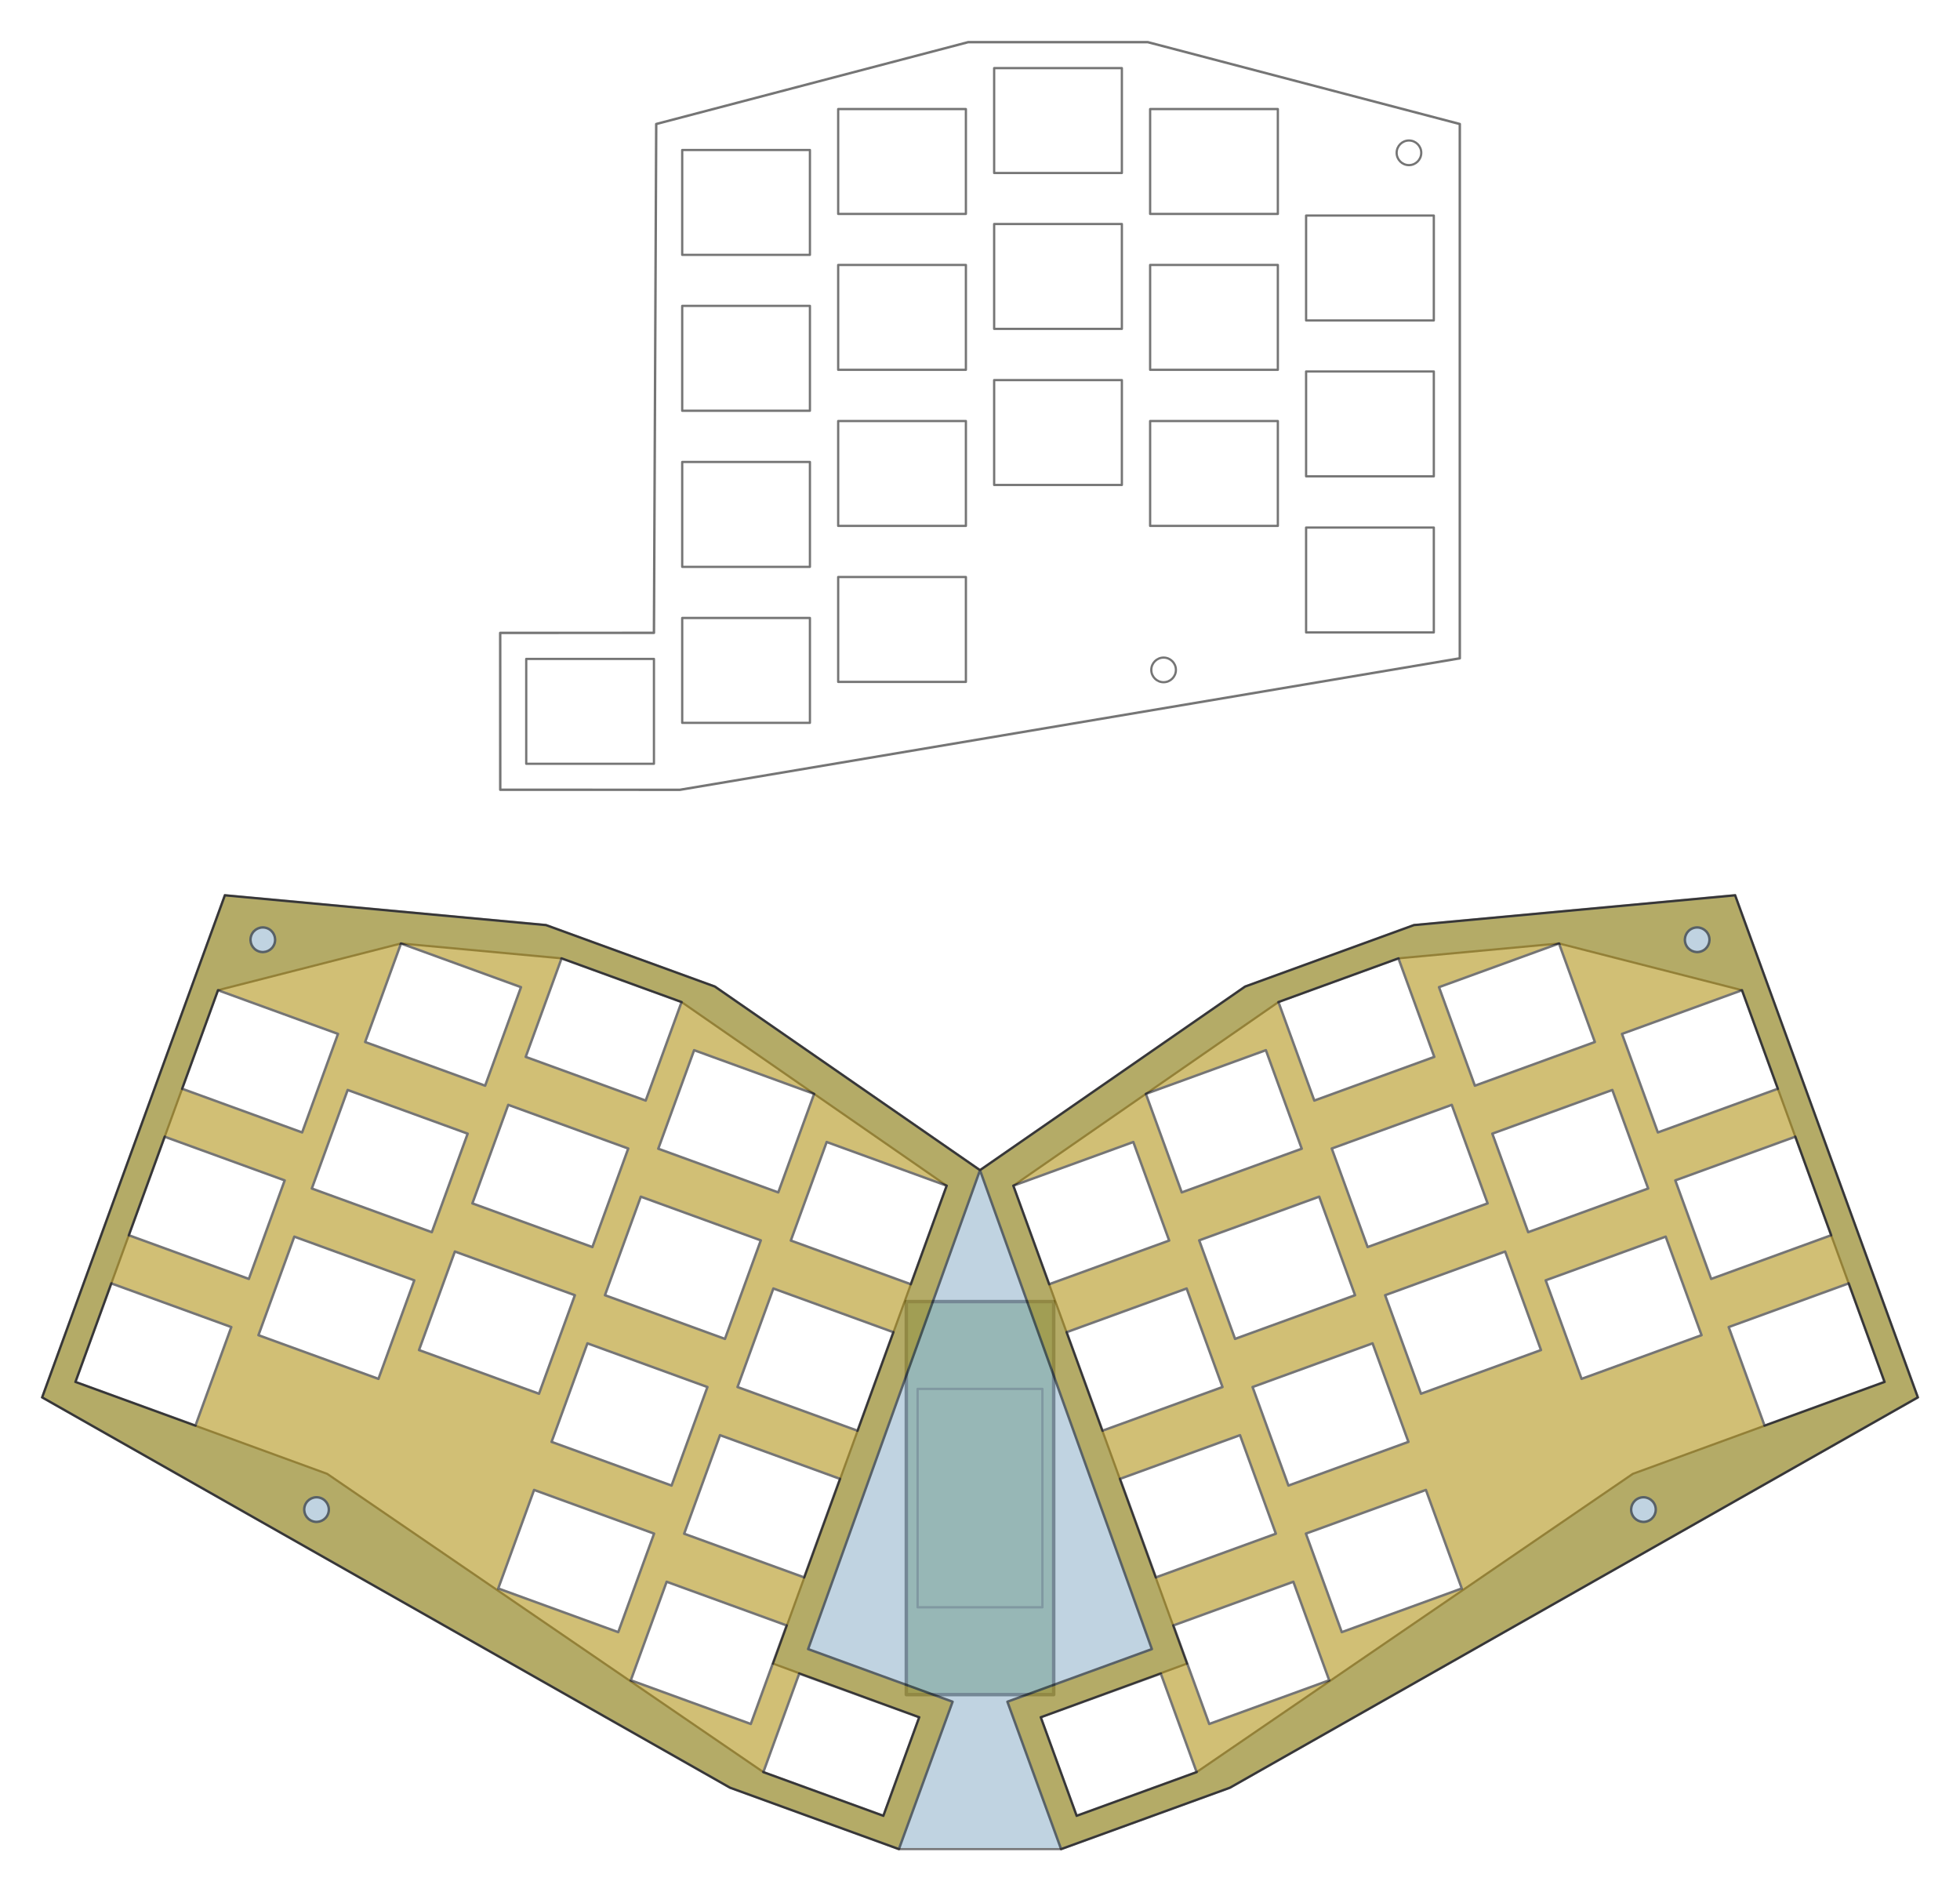
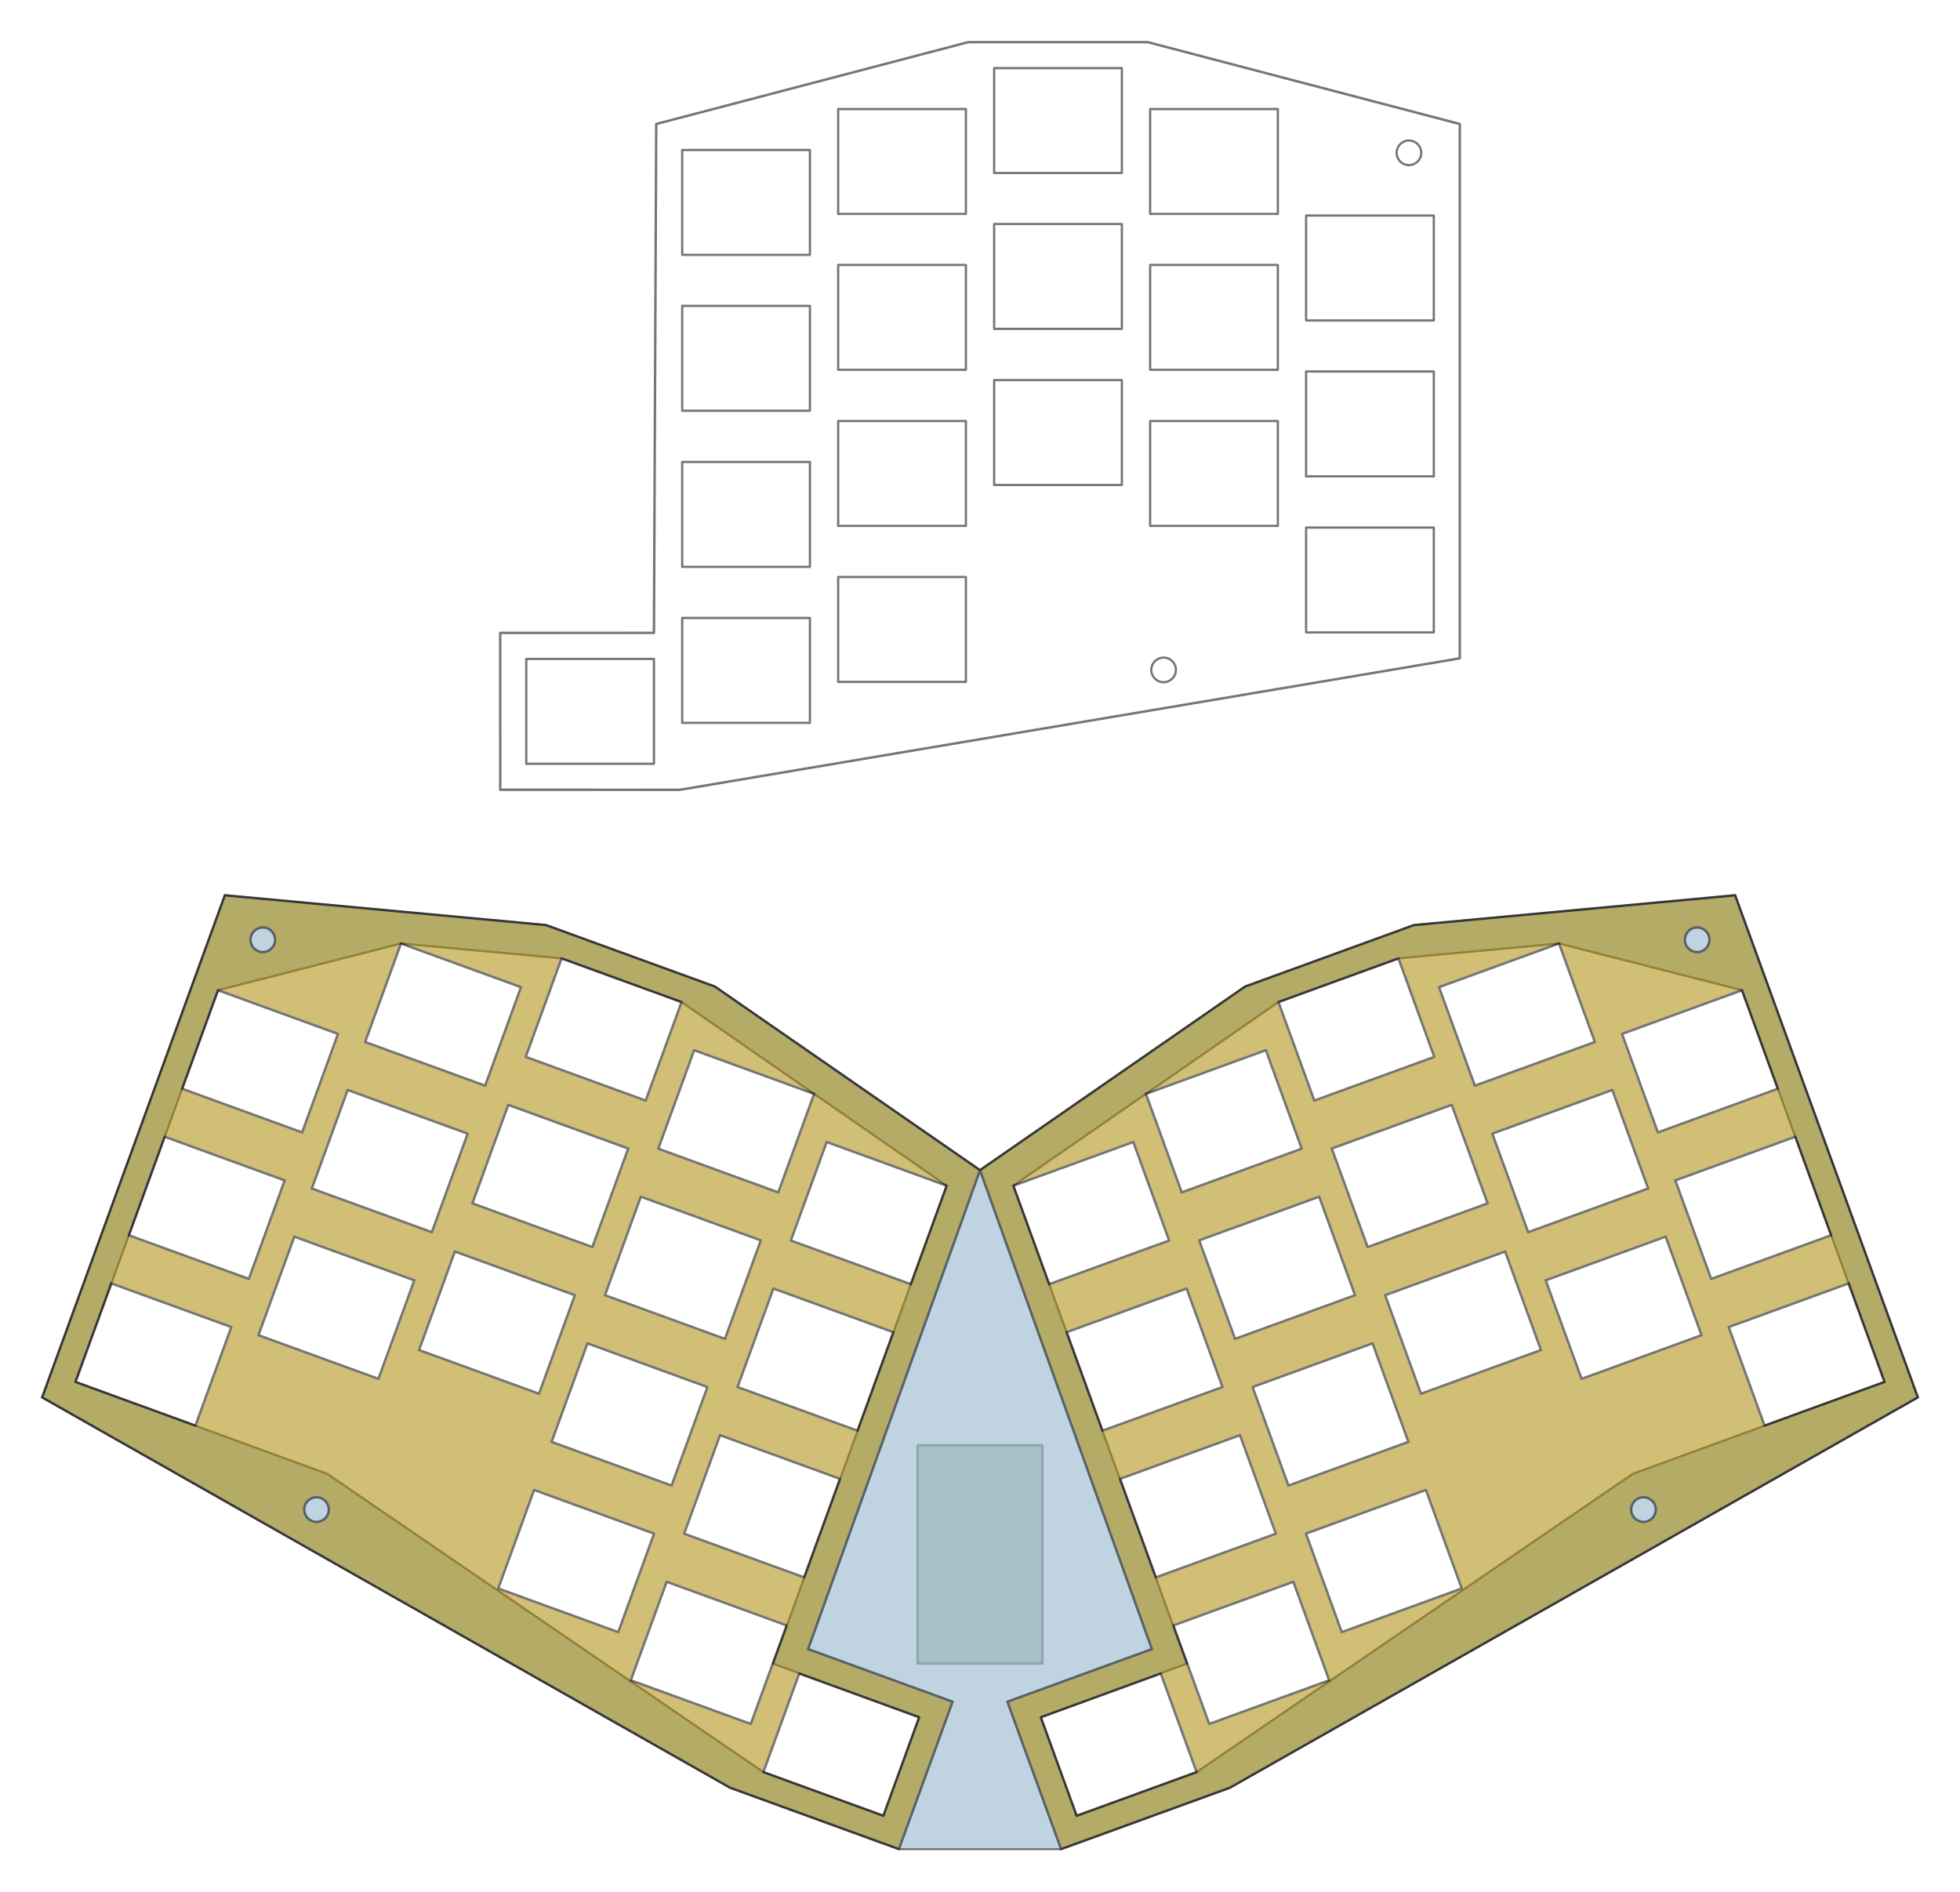
- <svg xmlns="http://www.w3.org/2000/svg" width="239.387mm" height="230.967mm" viewBox="0 0 239.387 230.967" version="1.1" id="svg2944">
+ <svg xmlns="http://www.w3.org/2000/svg" id="svg2944" version="1.1" viewBox="0 0 239.387 230.967" height="230.967mm" width="239.387mm">
  <defs id="defs2938" />
-   <g style="display:inline;opacity:0.644;" id="layer2">
-     <rect y="158.951" x="110.694" height="48" width="18" id="rect1250" style="fill:#74a16f;fill-opacity:1;stroke:#000000;stroke-width:0.421;stroke-linejoin:round;stroke-opacity:1;stop-color:#000000" />
-     <rect style="opacity:0.644;fill:#74a16f;fill-opacity:1;stroke:#000000;stroke-width:0.289;stroke-linejoin:round;stroke-opacity:1;stop-color:#000000" id="rect1250-2" width="15.24" height="26.67" x="112.074" y="169.616" />
+   <g style="display:none;opacity:0.644" id="g2153">
+     <rect y="158.951" x="110.694" height="48" width="18" id="rect2149" style="fill:#74a16f;fill-opacity:1;stroke:#000000;stroke-width:0.421;stroke-linejoin:round;stroke-opacity:1;stop-color:#000000" />
  </g>
-   <g id="layer3" style="display:inline;opacity:0.538">
-     <path transform="scale(0.2645833)" d="m 103.811,413.236 -84.348,231.746 317.541,180.158 77.941,28.344 h 74.879 L 567.766,825.141 885.309,644.982 800.959,413.236 652.715,426.992 574.771,455.361 452.385,540.107 330,455.361 252.057,426.992 Z m 81.291,22.236 74.121,6.867 55.402,20.164 61.193,42.385 61.195,42.383 -80.158,220.59 67.477,24.766 -16.557,45.488 L 352.375,817.949 151.035,680.277 34.822,637.85 100.629,457.045 Z m 534.566,0 84.473,21.572 65.809,180.805 -116.215,42.428 -201.338,137.672 -55.402,20.166 -16.557,-45.488 67.479,-24.766 -80.158,-220.59 61.193,-42.383 61.195,-42.385 55.4,-20.164 z" style="opacity:1;fill:#89aec8;fill-opacity:1;stroke:#010004;stroke-width:1px;stroke-linecap:butt;stroke-linejoin:miter;stroke-opacity:1;stop-opacity:1" id="path3627" />
+   <g id="layer2" style="display:inline;opacity:0.644">
+     <rect y="176.495" x="112.074" height="26.67" width="15.24" id="rect1250-2" style="opacity:0.644;fill:#74a16f;fill-opacity:1;stroke:#000000;stroke-width:0.289;stroke-linejoin:round;stroke-opacity:1;stop-color:#000000" />
  </g>
-   <g id="layer1" transform="translate(2.249172,-5.700928)" style="display:inline;opacity:0.542">
-     <g id="g1017" transform="translate(61.8848,23.88)">
-       <g transform="translate(0,4.999696)" id="g2653">
-         <rect style="fill:none;stroke:#000000;stroke-width:0.276;stroke-linejoin:round;stroke-miterlimit:4;stroke-dasharray:none;stroke-opacity:1" id="rect1798-3-1-5" width="15.599" height="12.808" x="0.138" y="57.288" />
+   <g style="display:inline;opacity:0.538" id="layer3">
+     <path id="path3627" style="opacity:1;fill:#89aec8;fill-opacity:1;stroke:#010004;stroke-width:1px;stroke-linecap:butt;stroke-linejoin:miter;stroke-opacity:1;stop-opacity:1" d="m 103.811,413.236 -84.348,231.746 317.541,180.158 77.941,28.344 h 74.879 L 567.766,825.141 885.309,644.982 800.959,413.236 652.715,426.992 574.771,455.361 452.385,540.107 330,455.361 252.057,426.992 Z m 81.291,22.236 74.121,6.867 55.402,20.164 61.193,42.385 61.195,42.383 -80.158,220.59 67.477,24.766 -16.557,45.488 L 352.375,817.949 151.035,680.277 34.822,637.85 100.629,457.045 Z m 534.566,0 84.473,21.572 65.809,180.805 -116.215,42.428 -201.338,137.672 -55.402,20.166 -16.557,-45.488 67.479,-24.766 -80.158,-220.59 61.193,-42.383 61.195,-42.385 55.4,-20.164 z" transform="scale(0.2645833)" />
+   </g>
+   <g style="display:inline;opacity:0.542" transform="translate(2.249172,-5.700928)" id="layer1">
+     <g transform="translate(61.8848,23.88)" id="g1017">
+       <g id="g2653" transform="translate(0,4.999696)">
+         <rect y="57.288" x="0.138" height="12.808" width="15.599" id="rect1798-3-1-5" style="fill:none;stroke:#000000;stroke-width:0.276;stroke-linejoin:round;stroke-miterlimit:4;stroke-dasharray:none;stroke-opacity:1" />
      </g>
-       <g id="g2653-4" transform="translate(19.05)">
-         <rect style="fill:none;stroke:#000000;stroke-width:0.276;stroke-linejoin:round;stroke-miterlimit:4;stroke-dasharray:none;stroke-opacity:1" id="rect1798-0" width="15.599" height="12.808" x="0.138" y="0.138" />
-         <rect y="19.176" x="0.138" height="12.808" width="15.599" id="rect1798-3-6" style="fill:none;stroke:#000000;stroke-width:0.276;stroke-linejoin:round;stroke-miterlimit:4;stroke-dasharray:none;stroke-opacity:1" />
-         <rect style="fill:none;stroke:#000000;stroke-width:0.276;stroke-linejoin:round;stroke-miterlimit:4;stroke-dasharray:none;stroke-opacity:1" id="rect1798-3-1-53" width="15.599" height="12.808" x="0.138" y="38.238" />
-         <rect y="57.288" x="0.138" height="12.808" width="15.599" id="rect1798-3-1-5-8" style="fill:none;stroke:#000000;stroke-width:0.276;stroke-linejoin:round;stroke-miterlimit:4;stroke-dasharray:none;stroke-opacity:1" />
+       <g transform="translate(19.05)" id="g2653-4">
+         <rect y="0.138" x="0.138" height="12.808" width="15.599" id="rect1798-0" style="fill:none;stroke:#000000;stroke-width:0.276;stroke-linejoin:round;stroke-miterlimit:4;stroke-dasharray:none;stroke-opacity:1" />
+         <rect style="fill:none;stroke:#000000;stroke-width:0.276;stroke-linejoin:round;stroke-miterlimit:4;stroke-dasharray:none;stroke-opacity:1" id="rect1798-3-6" width="15.599" height="12.808" x="0.138" y="19.176" />
+         <rect y="38.238" x="0.138" height="12.808" width="15.599" id="rect1798-3-1-53" style="fill:none;stroke:#000000;stroke-width:0.276;stroke-linejoin:round;stroke-miterlimit:4;stroke-dasharray:none;stroke-opacity:1" />
+         <rect style="fill:none;stroke:#000000;stroke-width:0.276;stroke-linejoin:round;stroke-miterlimit:4;stroke-dasharray:none;stroke-opacity:1" id="rect1798-3-1-5-8" width="15.599" height="12.808" x="0.138" y="57.288" />
      </g>
-       <g id="g2653-49" transform="translate(38.1,-5)">
-         <rect style="fill:none;stroke:#000000;stroke-width:0.276;stroke-linejoin:round;stroke-miterlimit:4;stroke-dasharray:none;stroke-opacity:1" id="rect1798-1" width="15.599" height="12.808" x="0.138" y="0.138" />
-         <rect y="19.176" x="0.138" height="12.808" width="15.599" id="rect1798-3-5" style="fill:none;stroke:#000000;stroke-width:0.276;stroke-linejoin:round;stroke-miterlimit:4;stroke-dasharray:none;stroke-opacity:1" />
-         <rect style="fill:none;stroke:#000000;stroke-width:0.276;stroke-linejoin:round;stroke-miterlimit:4;stroke-dasharray:none;stroke-opacity:1" id="rect1798-3-1-9" width="15.599" height="12.808" x="0.138" y="38.238" />
-         <rect y="57.288" x="0.138" height="12.808" width="15.599" id="rect1798-3-1-5-83" style="fill:none;stroke:#000000;stroke-width:0.276;stroke-linejoin:round;stroke-miterlimit:4;stroke-dasharray:none;stroke-opacity:1" />
+       <g transform="translate(38.1,-5)" id="g2653-49">
+         <rect y="0.138" x="0.138" height="12.808" width="15.599" id="rect1798-1" style="fill:none;stroke:#000000;stroke-width:0.276;stroke-linejoin:round;stroke-miterlimit:4;stroke-dasharray:none;stroke-opacity:1" />
+         <rect style="fill:none;stroke:#000000;stroke-width:0.276;stroke-linejoin:round;stroke-miterlimit:4;stroke-dasharray:none;stroke-opacity:1" id="rect1798-3-5" width="15.599" height="12.808" x="0.138" y="19.176" />
+         <rect y="38.238" x="0.138" height="12.808" width="15.599" id="rect1798-3-1-9" style="fill:none;stroke:#000000;stroke-width:0.276;stroke-linejoin:round;stroke-miterlimit:4;stroke-dasharray:none;stroke-opacity:1" />
+         <rect style="fill:none;stroke:#000000;stroke-width:0.276;stroke-linejoin:round;stroke-miterlimit:4;stroke-dasharray:none;stroke-opacity:1" id="rect1798-3-1-5-83" width="15.599" height="12.808" x="0.138" y="57.288" />
      </g>
-       <g id="g2653-1" transform="translate(57.15,-10)">
-         <rect style="fill:none;stroke:#000000;stroke-width:0.276;stroke-linejoin:round;stroke-miterlimit:4;stroke-dasharray:none;stroke-opacity:1" id="rect1798-9" width="15.599" height="12.808" x="0.138" y="0.138" />
-         <rect y="19.176" x="0.138" height="12.808" width="15.599" id="rect1798-3-67" style="fill:none;stroke:#000000;stroke-width:0.276;stroke-linejoin:round;stroke-miterlimit:4;stroke-dasharray:none;stroke-opacity:1" />
-         <rect style="fill:none;stroke:#000000;stroke-width:0.276;stroke-linejoin:round;stroke-miterlimit:4;stroke-dasharray:none;stroke-opacity:1" id="rect1798-3-1-8" width="15.599" height="12.808" x="0.138" y="38.238" />
+       <g transform="translate(57.15,-10)" id="g2653-1">
+         <rect y="0.138" x="0.138" height="12.808" width="15.599" id="rect1798-9" style="fill:none;stroke:#000000;stroke-width:0.276;stroke-linejoin:round;stroke-miterlimit:4;stroke-dasharray:none;stroke-opacity:1" />
+         <rect style="fill:none;stroke:#000000;stroke-width:0.276;stroke-linejoin:round;stroke-miterlimit:4;stroke-dasharray:none;stroke-opacity:1" id="rect1798-3-67" width="15.599" height="12.808" x="0.138" y="19.176" />
+         <rect y="38.238" x="0.138" height="12.808" width="15.599" id="rect1798-3-1-8" style="fill:none;stroke:#000000;stroke-width:0.276;stroke-linejoin:round;stroke-miterlimit:4;stroke-dasharray:none;stroke-opacity:1" />
      </g>
-       <g id="g2653-5" transform="translate(76.2,-5)">
-         <rect style="fill:none;stroke:#000000;stroke-width:0.276;stroke-linejoin:round;stroke-miterlimit:4;stroke-dasharray:none;stroke-opacity:1" id="rect1798-5" width="15.599" height="12.808" x="0.138" y="0.138" />
-         <rect y="19.176" x="0.138" height="12.808" width="15.599" id="rect1798-3-61" style="fill:none;stroke:#000000;stroke-width:0.276;stroke-linejoin:round;stroke-miterlimit:4;stroke-dasharray:none;stroke-opacity:1" />
-         <rect style="fill:none;stroke:#000000;stroke-width:0.276;stroke-linejoin:round;stroke-miterlimit:4;stroke-dasharray:none;stroke-opacity:1" id="rect1798-3-1-59" width="15.599" height="12.808" x="0.138" y="38.238" />
+       <g transform="translate(76.2,-5)" id="g2653-5">
+         <rect y="0.138" x="0.138" height="12.808" width="15.599" id="rect1798-5" style="fill:none;stroke:#000000;stroke-width:0.276;stroke-linejoin:round;stroke-miterlimit:4;stroke-dasharray:none;stroke-opacity:1" />
+         <rect style="fill:none;stroke:#000000;stroke-width:0.276;stroke-linejoin:round;stroke-miterlimit:4;stroke-dasharray:none;stroke-opacity:1" id="rect1798-3-61" width="15.599" height="12.808" x="0.138" y="19.176" />
+         <rect y="38.238" x="0.138" height="12.808" width="15.599" id="rect1798-3-1-59" style="fill:none;stroke:#000000;stroke-width:0.276;stroke-linejoin:round;stroke-miterlimit:4;stroke-dasharray:none;stroke-opacity:1" />
      </g>
-       <g id="g2653-9" transform="translate(95.25,8.007829)">
-         <rect style="fill:none;stroke:#000000;stroke-width:0.276;stroke-linejoin:round;stroke-miterlimit:4;stroke-dasharray:none;stroke-opacity:1" id="rect1798-51" width="15.599" height="12.808" x="0.138" y="0.138" />
-         <rect y="19.176" x="0.138" height="12.808" width="15.599" id="rect1798-3-7" style="fill:none;stroke:#000000;stroke-width:0.276;stroke-linejoin:round;stroke-miterlimit:4;stroke-dasharray:none;stroke-opacity:1" />
-         <rect style="fill:none;stroke:#000000;stroke-width:0.276;stroke-linejoin:round;stroke-miterlimit:4;stroke-dasharray:none;stroke-opacity:1" id="rect1798-3-1-4" width="15.599" height="12.808" x="0.138" y="38.238" />
+       <g transform="translate(95.25,8.007829)" id="g2653-9">
+         <rect y="0.138" x="0.138" height="12.808" width="15.599" id="rect1798-51" style="fill:none;stroke:#000000;stroke-width:0.276;stroke-linejoin:round;stroke-miterlimit:4;stroke-dasharray:none;stroke-opacity:1" />
+         <rect style="fill:none;stroke:#000000;stroke-width:0.276;stroke-linejoin:round;stroke-miterlimit:4;stroke-dasharray:none;stroke-opacity:1" id="rect1798-3-7" width="15.599" height="12.808" x="0.138" y="19.176" />
+         <rect y="38.238" x="0.138" height="12.808" width="15.599" id="rect1798-3-1-4" style="fill:none;stroke:#000000;stroke-width:0.276;stroke-linejoin:round;stroke-miterlimit:4;stroke-dasharray:none;stroke-opacity:1" />
      </g>
-       <ellipse style="font-variation-settings:normal;opacity:1;vector-effect:none;fill:none;fill-opacity:1;stroke:#000000;stroke-width:0.271;stroke-linecap:butt;stroke-linejoin:round;stroke-miterlimit:4;stroke-dasharray:none;stroke-dashoffset:0;stroke-opacity:1;stop-color:#000000;stop-opacity:1" id="path1222" cx="77.984" cy="63.631" rx="1.503" ry="1.504" />
-       <ellipse ry="1.504" rx="1.503" cy="0.483" cx="107.95" id="path1222-5" style="font-variation-settings:normal;opacity:1;vector-effect:none;fill:none;fill-opacity:1;stroke:#000000;stroke-width:0.271;stroke-linecap:butt;stroke-linejoin:round;stroke-miterlimit:4;stroke-dasharray:none;stroke-dashoffset:0;stroke-opacity:1;stop-color:#000000;stop-opacity:1" />
-       <path transform="matrix(0.2645833,0,0,0.2645833,-20.64036,-19.10017)" d="M 282.527,22.943 138.537,60.721 137.489,295.584 l -70.971,0.014 0.02,72.406 82.936,0.023 360.01,-60.687 V 60.721 L 365.473,22.943 Z" style="font-variation-settings:normal;opacity:1;vector-effect:none;fill:none;fill-opacity:1;stroke:#000000;stroke-width:1.129;stroke-linecap:butt;stroke-linejoin:round;stroke-miterlimit:4;stroke-dasharray:none;stroke-dashoffset:0;stroke-opacity:1;stop-color:#000000;stop-opacity:1" id="rect1309" />
+       <ellipse ry="1.504" rx="1.503" cy="63.631" cx="77.984" id="path1222" style="font-variation-settings:normal;opacity:1;vector-effect:none;fill:none;fill-opacity:1;stroke:#000000;stroke-width:0.271;stroke-linecap:butt;stroke-linejoin:round;stroke-miterlimit:4;stroke-dasharray:none;stroke-dashoffset:0;stroke-opacity:1;stop-color:#000000;stop-opacity:1" />
+       <ellipse style="font-variation-settings:normal;opacity:1;vector-effect:none;fill:none;fill-opacity:1;stroke:#000000;stroke-width:0.271;stroke-linecap:butt;stroke-linejoin:round;stroke-miterlimit:4;stroke-dasharray:none;stroke-dashoffset:0;stroke-opacity:1;stop-color:#000000;stop-opacity:1" id="path1222-5" cx="107.95" cy="0.483" rx="1.503" ry="1.504" />
+       <path id="rect1309" style="font-variation-settings:normal;opacity:1;vector-effect:none;fill:none;fill-opacity:1;stroke:#000000;stroke-width:1.129;stroke-linecap:butt;stroke-linejoin:round;stroke-miterlimit:4;stroke-dasharray:none;stroke-dashoffset:0;stroke-opacity:1;stop-color:#000000;stop-opacity:1" d="M 282.527,22.943 138.537,60.721 137.489,295.584 l -70.971,0.014 0.02,72.406 82.936,0.023 360.01,-60.687 V 60.721 L 365.473,22.943 Z" transform="matrix(0.2645833,0,0,0.2645833,-20.64036,-19.10017)" />
    </g>
-     <g style="opacity:1;stop-opacity:1" transform="rotate(-20,496.7223,-214.8347)" id="use3567">
-       <g id="g1079" transform="translate(0,4.999696)" />
-       <g transform="translate(19.05)" id="g1089" />
-       <g transform="translate(38.1,-5)" id="g1099" />
-       <g transform="translate(57.15,-10)" id="g1107" />
-       <g transform="translate(76.2,-5)" id="g1115" />
-       <g transform="translate(95.25,8.007829)" id="g1123" />
+     <g id="use3567" transform="rotate(-20,496.7223,-214.8347)" style="opacity:1;stop-opacity:1">
+       <g transform="translate(0,4.999696)" id="g1079" />
+       <g id="g1089" transform="translate(19.05)" />
+       <g id="g1099" transform="translate(38.1,-5)" />
+       <g id="g1107" transform="translate(57.15,-10)" />
+       <g id="g1115" transform="translate(76.2,-5)" />
+       <g id="g1123" transform="translate(95.25,8.007829)" />
    </g>
-     <path id="path1185" style="font-variation-settings:normal;opacity:1;vector-effect:none;fill:#aa8800;fill-opacity:1;stroke:#000000;stroke-width:0.299;stroke-linecap:butt;stroke-linejoin:round;stroke-miterlimit:4;stroke-dasharray:none;stroke-dashoffset:0;stroke-opacity:1;stop-color:#000000;stop-opacity:1" d="m 85.063,126.182 32.381,22.423 -20.993,58.488 17.644,6.426 -6.557,18 -20.622,-7.499 -84.016,-47.667 22.317,-61.316 39.223,3.639 z m -56.625,-6.23 a 1.503,1.504 20 0 0 0.898,1.927 1.503,1.504 20 0 0 1.927,-0.899 1.503,1.504 20 0 0 -0.898,-1.927 1.503,1.504 20 0 0 -1.927,0.899 m 6.561,69.589 a 1.503,1.504 20 0 0 0.898,1.927 1.503,1.504 20 0 0 1.927,-0.899 1.503,1.504 20 0 0 -0.898,-1.927 1.503,1.504 20 0 0 -1.927,0.899 m -8.996,-21.776 -14.658,-5.335 -4.38,12.035 14.658,5.335 z m 6.519,-17.912 -14.658,-5.335 -4.38,12.035 14.658,5.335 z m 6.512,-17.89 -14.658,-5.335 -4.38,12.035 14.658,5.335 z m 9.319,30.094 -14.658,-5.335 -4.38,12.035 14.658,5.335 z m 6.519,-17.912 -14.658,-5.335 -4.38,12.035 14.658,5.335 z m 6.512,-17.89 -14.658,-5.335 -4.38,12.035 14.658,5.335 z m 6.58,37.619 -14.658,-5.335 -4.38,12.035 14.658,5.335 z m 6.519,-17.912 -14.658,-5.335 -4.38,12.035 14.658,5.335 z m 6.512,-17.89 -14.658,-5.335 -4.38,12.035 14.658,5.335 z m -3.355,64.917 -14.658,-5.335 -4.38,12.035 14.658,5.335 z m 6.515,-17.901 -14.658,-5.335 -4.38,12.035 14.658,5.335 z m 6.519,-17.912 -14.658,-5.335 -4.38,12.035 14.658,5.335 z m 6.512,-17.89 -14.658,-5.335 -4.38,12.035 14.658,5.335 z m -3.355,64.917 -14.658,-5.335 -4.38,12.035 14.658,5.335 z m 6.515,-17.901 -14.658,-5.335 -4.38,12.035 14.658,5.335 z m 6.519,-17.912 -14.658,-5.335 -4.38,12.035 14.658,5.335 z m 6.511,-17.89 -14.658,-5.335 -4.38,12.035 14.658,5.335 z m -3.355,64.917 -14.658,-5.335 -4.38,12.035 14.658,5.335 z m 39.804,-89.235 -32.381,22.423 20.993,58.488 -17.644,6.426 6.557,18 20.622,-7.499 84.016,-47.667 -22.317,-61.316 -39.223,3.639 z m 56.625,-6.23 a 1.504,1.503 70 0 1 -0.898,1.927 1.504,1.503 70 0 1 -1.927,-0.899 1.504,1.503 70 0 1 0.898,-1.927 1.504,1.503 70 0 1 1.927,0.899 m -6.561,69.589 a 1.504,1.503 70 0 1 -0.898,1.927 1.504,1.503 70 0 1 -1.927,-0.899 1.504,1.503 70 0 1 0.898,-1.927 1.504,1.503 70 0 1 1.927,0.899 m 8.996,-21.776 14.658,-5.335 4.38,12.035 -14.658,5.335 z m -6.519,-17.912 14.658,-5.335 4.38,12.035 -14.658,5.335 z m -6.512,-17.89 14.658,-5.335 4.38,12.035 -14.658,5.335 z m -9.319,30.094 14.658,-5.335 4.38,12.035 -14.658,5.335 z m -6.519,-17.912 14.658,-5.335 4.38,12.035 -14.658,5.335 z m -6.511,-17.89 14.658,-5.335 4.38,12.035 -14.658,5.335 z m -6.58,37.619 14.658,-5.335 4.38,12.035 -14.658,5.335 z m -6.519,-17.912 14.658,-5.335 4.38,12.035 -14.658,5.335 z m -6.512,-17.89 14.658,-5.335 4.38,12.035 -14.658,5.335 z m 3.355,64.917 14.658,-5.335 4.38,12.035 -14.658,5.335 z m -6.515,-17.901 14.658,-5.335 4.38,12.035 -14.658,5.335 z m -6.519,-17.912 14.658,-5.335 4.38,12.035 -14.658,5.335 z m -6.511,-17.89 14.658,-5.335 4.38,12.035 -14.658,5.335 z m 3.355,64.917 14.658,-5.335 4.38,12.035 -14.658,5.335 z m -6.515,-17.901 14.658,-5.335 4.38,12.035 -14.658,5.335 z m -6.519,-17.912 14.658,-5.335 4.38,12.035 -14.658,5.335 z m -6.512,-17.89 14.658,-5.335 4.38,12.035 -14.658,5.335 z m 3.355,64.917 14.658,-5.335 4.38,12.035 -14.658,5.335 z" />
+     <path d="m 85.063,126.182 32.381,22.423 -20.993,58.488 17.644,6.426 -6.557,18 -20.622,-7.499 -84.016,-47.667 22.317,-61.316 39.223,3.639 z m -56.625,-6.23 a 1.503,1.504 20 0 0 0.898,1.927 1.503,1.504 20 0 0 1.927,-0.899 1.503,1.504 20 0 0 -0.898,-1.927 1.503,1.504 20 0 0 -1.927,0.899 m 6.561,69.589 a 1.503,1.504 20 0 0 0.898,1.927 1.503,1.504 20 0 0 1.927,-0.899 1.503,1.504 20 0 0 -0.898,-1.927 1.503,1.504 20 0 0 -1.927,0.899 m -8.996,-21.776 -14.658,-5.335 -4.38,12.035 14.658,5.335 z m 6.519,-17.912 -14.658,-5.335 -4.38,12.035 14.658,5.335 z m 6.512,-17.89 -14.658,-5.335 -4.38,12.035 14.658,5.335 z m 9.319,30.094 -14.658,-5.335 -4.38,12.035 14.658,5.335 z m 6.519,-17.912 -14.658,-5.335 -4.38,12.035 14.658,5.335 z m 6.512,-17.89 -14.658,-5.335 -4.38,12.035 14.658,5.335 z m 6.58,37.619 -14.658,-5.335 -4.38,12.035 14.658,5.335 z m 6.519,-17.912 -14.658,-5.335 -4.38,12.035 14.658,5.335 z m 6.512,-17.89 -14.658,-5.335 -4.38,12.035 14.658,5.335 z m -3.355,64.917 -14.658,-5.335 -4.38,12.035 14.658,5.335 z m 6.515,-17.901 -14.658,-5.335 -4.38,12.035 14.658,5.335 z m 6.519,-17.912 -14.658,-5.335 -4.38,12.035 14.658,5.335 z m 6.512,-17.89 -14.658,-5.335 -4.38,12.035 14.658,5.335 z m -3.355,64.917 -14.658,-5.335 -4.38,12.035 14.658,5.335 z m 6.515,-17.901 -14.658,-5.335 -4.38,12.035 14.658,5.335 z m 6.519,-17.912 -14.658,-5.335 -4.38,12.035 14.658,5.335 z m 6.511,-17.89 -14.658,-5.335 -4.38,12.035 14.658,5.335 z m -3.355,64.917 -14.658,-5.335 -4.38,12.035 14.658,5.335 z m 39.804,-89.235 -32.381,22.423 20.993,58.488 -17.644,6.426 6.557,18 20.622,-7.499 84.016,-47.667 -22.317,-61.316 -39.223,3.639 z m 56.625,-6.23 a 1.504,1.503 70 0 1 -0.898,1.927 1.504,1.503 70 0 1 -1.927,-0.899 1.504,1.503 70 0 1 0.898,-1.927 1.504,1.503 70 0 1 1.927,0.899 m -6.561,69.589 a 1.504,1.503 70 0 1 -0.898,1.927 1.504,1.503 70 0 1 -1.927,-0.899 1.504,1.503 70 0 1 0.898,-1.927 1.504,1.503 70 0 1 1.927,0.899 m 8.996,-21.776 14.658,-5.335 4.38,12.035 -14.658,5.335 z m -6.519,-17.912 14.658,-5.335 4.38,12.035 -14.658,5.335 z m -6.512,-17.89 14.658,-5.335 4.38,12.035 -14.658,5.335 z m -9.319,30.094 14.658,-5.335 4.38,12.035 -14.658,5.335 z m -6.519,-17.912 14.658,-5.335 4.38,12.035 -14.658,5.335 z m -6.511,-17.89 14.658,-5.335 4.38,12.035 -14.658,5.335 z m -6.58,37.619 14.658,-5.335 4.38,12.035 -14.658,5.335 z m -6.519,-17.912 14.658,-5.335 4.38,12.035 -14.658,5.335 z m -6.512,-17.89 14.658,-5.335 4.38,12.035 -14.658,5.335 z m 3.355,64.917 14.658,-5.335 4.38,12.035 -14.658,5.335 z m -6.515,-17.901 14.658,-5.335 4.38,12.035 -14.658,5.335 z m -6.519,-17.912 14.658,-5.335 4.38,12.035 -14.658,5.335 z m -6.511,-17.89 14.658,-5.335 4.38,12.035 -14.658,5.335 z m 3.355,64.917 14.658,-5.335 4.38,12.035 -14.658,5.335 z m -6.515,-17.901 14.658,-5.335 4.38,12.035 -14.658,5.335 z m -6.519,-17.912 14.658,-5.335 4.38,12.035 -14.658,5.335 z m -6.512,-17.89 14.658,-5.335 4.38,12.035 -14.658,5.335 z m 3.355,64.917 14.658,-5.335 4.38,12.035 -14.658,5.335 z" style="font-variation-settings:normal;opacity:1;vector-effect:none;fill:#aa8800;fill-opacity:1;stroke:#000000;stroke-width:0.299;stroke-linecap:butt;stroke-linejoin:round;stroke-miterlimit:4;stroke-dasharray:none;stroke-dashoffset:0;stroke-opacity:1;stop-color:#000000;stop-opacity:1" id="path1185" />
  </g>
</svg>
